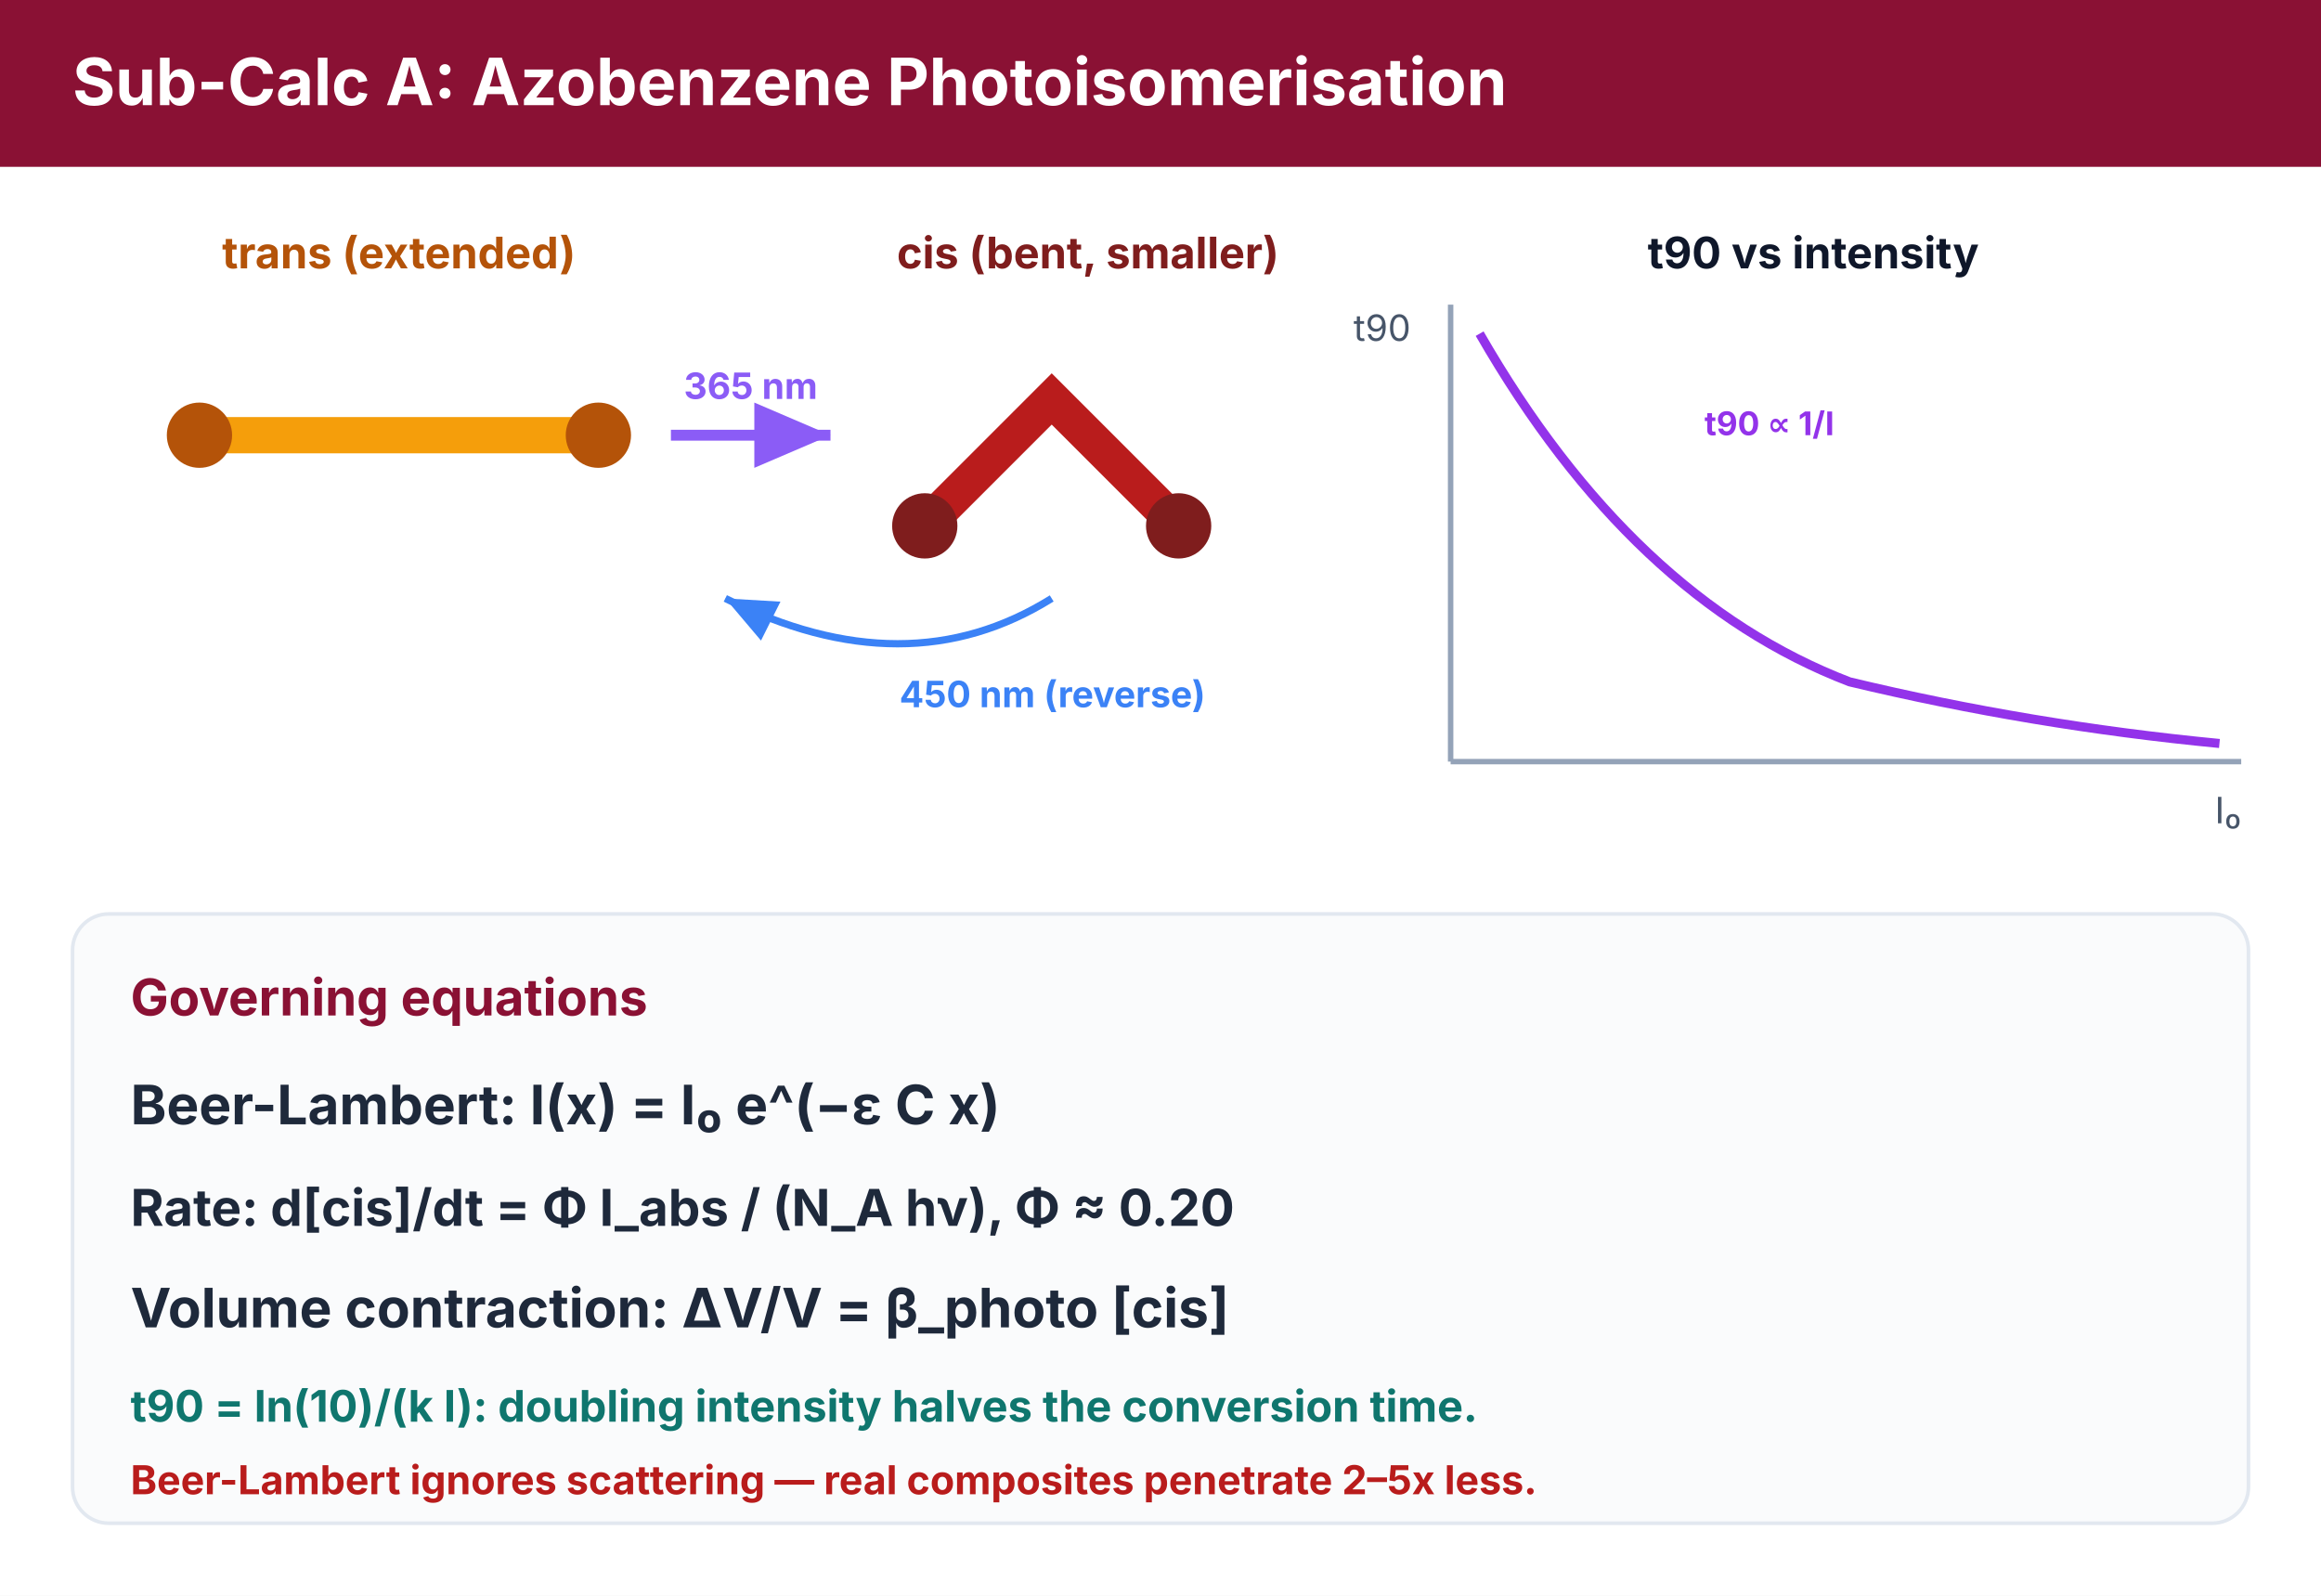
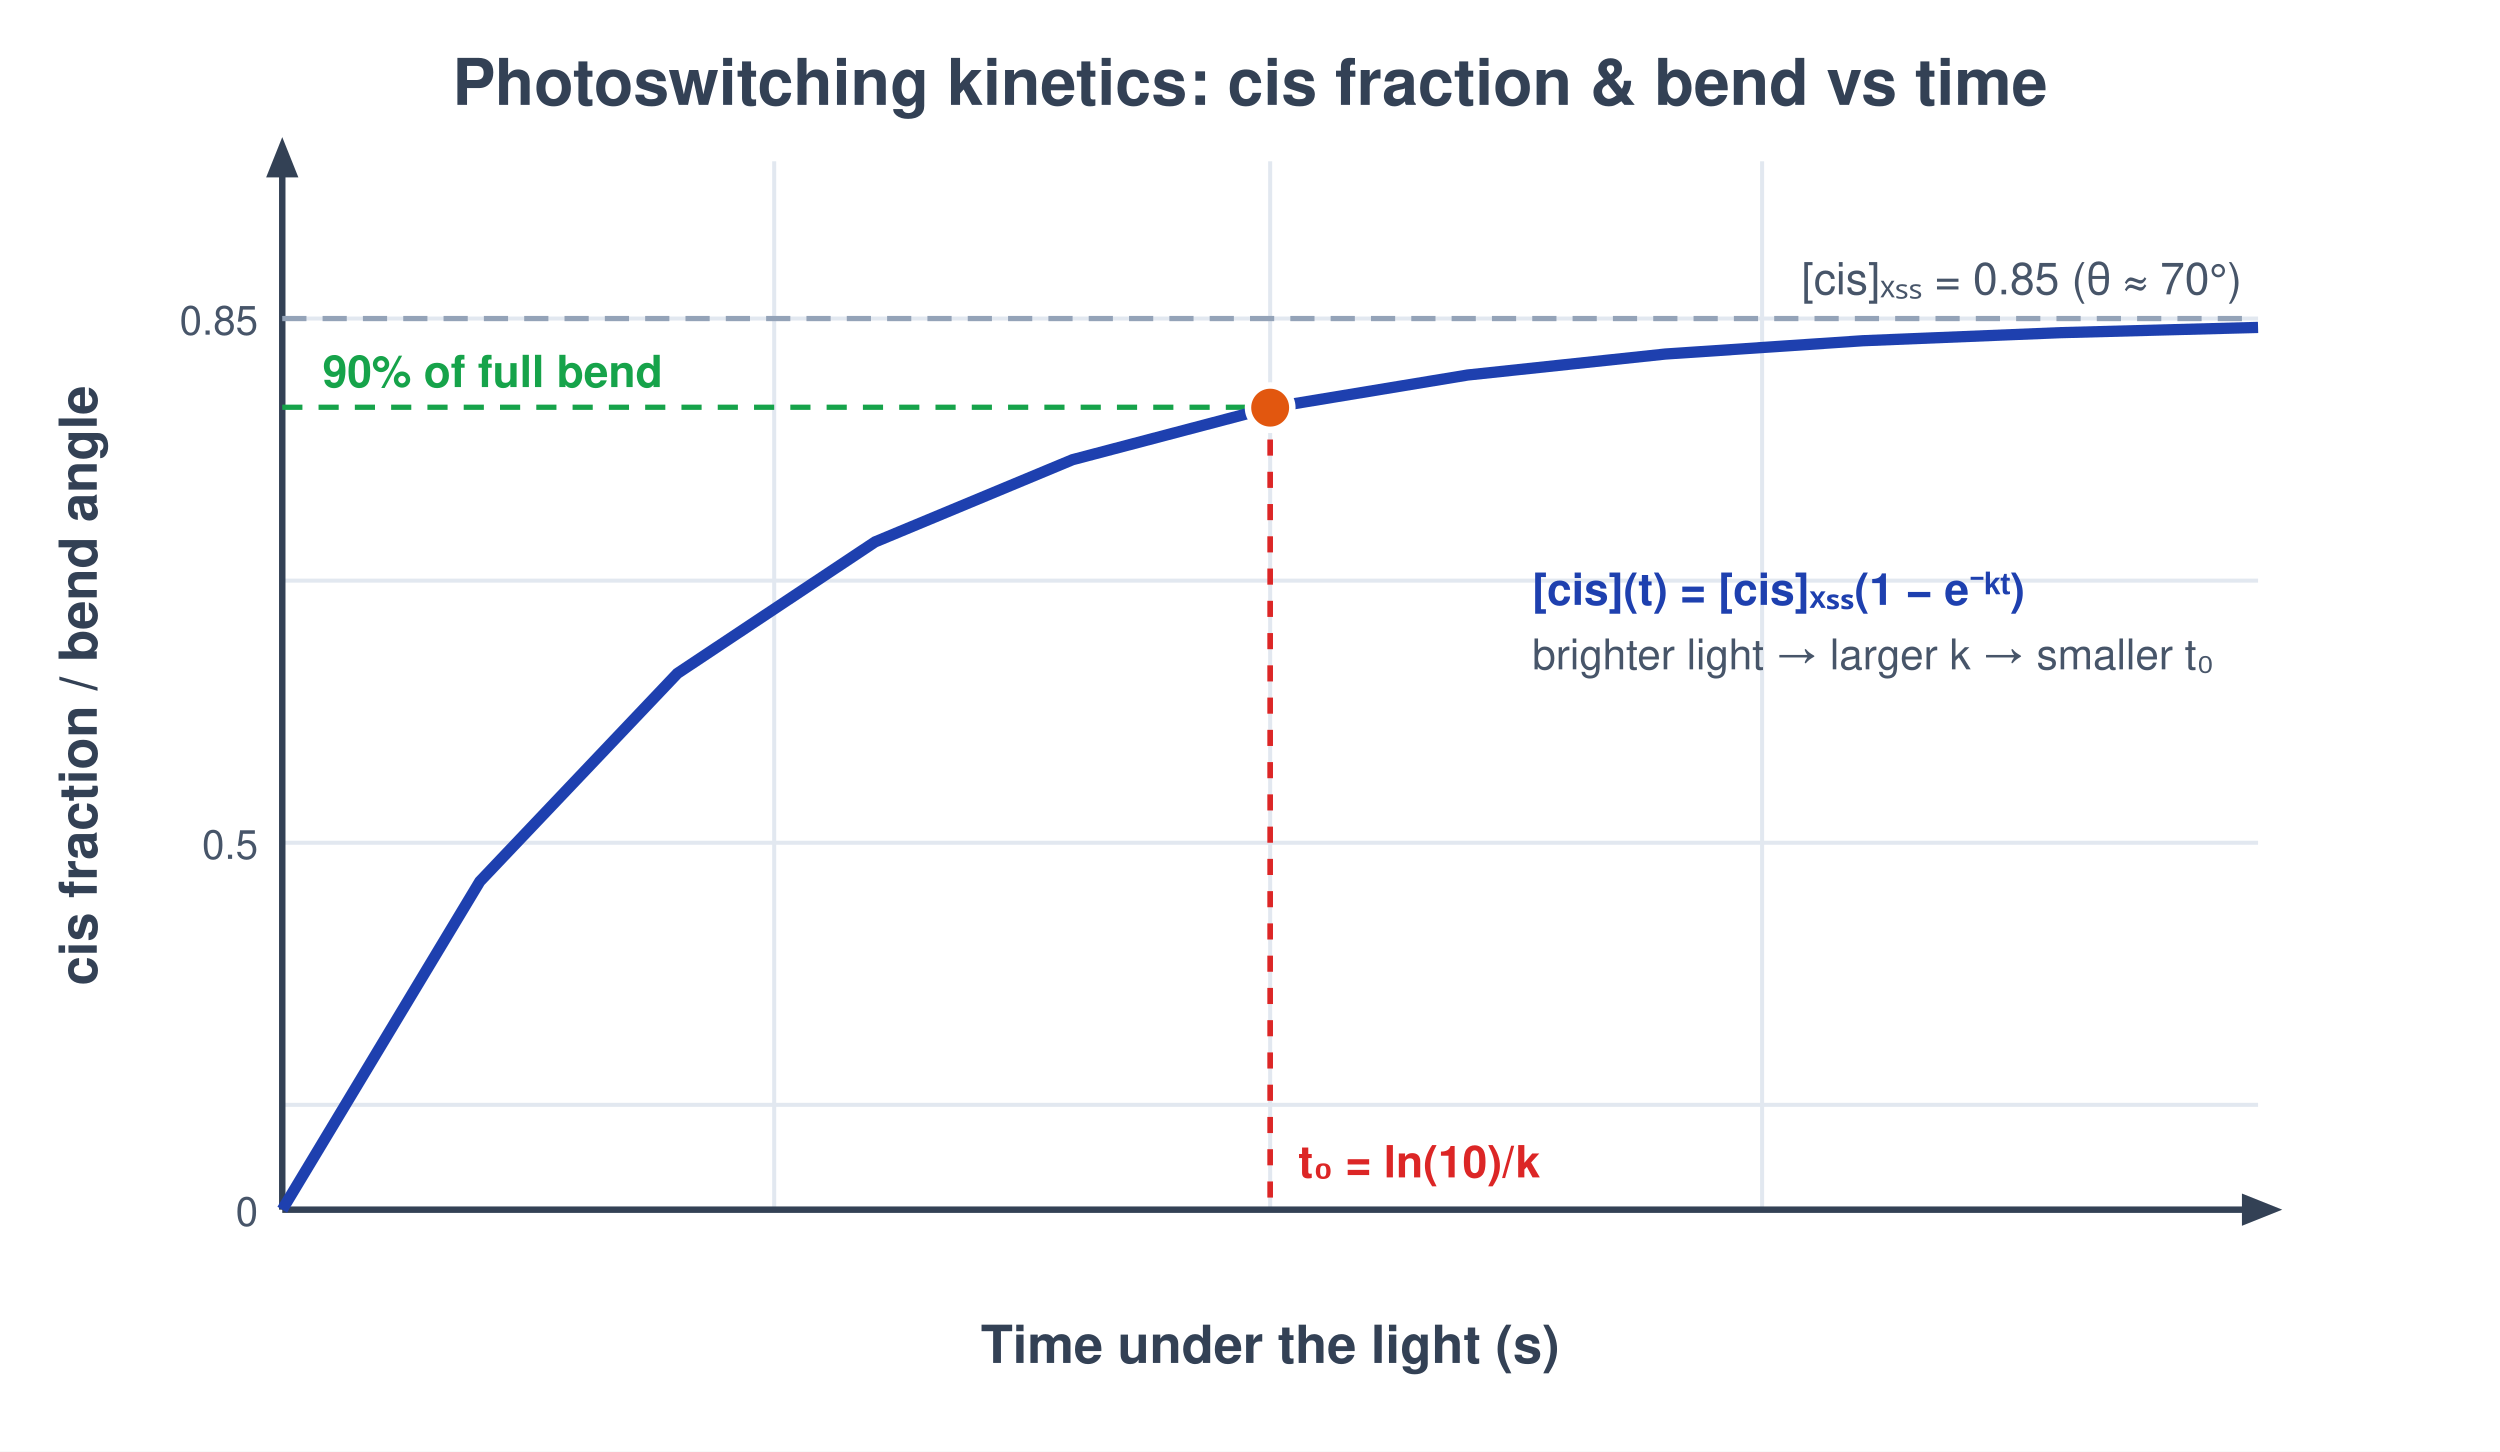
- <svg xmlns="http://www.w3.org/2000/svg" viewBox="0 0 640 440" font-family="Inter, Arial, sans-serif">
-   <rect width="640" height="440" fill="#ffffff" />
-   <rect x="0" y="0" width="640" height="46" fill="#8A1134" />
-   <text x="20" y="29" fill="#ffffff" font-size="18" font-weight="700">Sub-Calc A: Azobenzene Photoisomerisation</text>
-   <text x="110" y="74" fill="#b45309" font-size="12" font-weight="700" text-anchor="middle">trans (extended)</text>
-   <line x1="55" y1="120" x2="165" y2="120" stroke="#f59e0b" stroke-width="10" stroke-linecap="round" />
-   <circle cx="55" cy="120" r="9" fill="#b45309" />
-   <circle cx="165" cy="120" r="9" fill="#b45309" />
-   <path d="M185 120 h44" stroke="#8b5cf6" stroke-width="3" marker-end="url(#arA6)" />
-   <text x="207" y="110" fill="#8b5cf6" font-size="10" font-weight="700" text-anchor="middle">365 nm</text>
-   <defs>
-     <marker id="arA6" markerWidth="9" markerHeight="9" refX="7" refY="3" orient="auto">
-       <path d="M0,0 L7,3 L0,6 Z" fill="#8b5cf6" />
-     </marker>
-   </defs>
-   <text x="300" y="74" fill="#7f1d1d" font-size="12" font-weight="700" text-anchor="middle">cis (bent, smaller)</text>
-   <path d="M255 145 L290 110 L325 145" fill="none" stroke="#b91c1c" stroke-width="10" stroke-linecap="round" />
-   <circle cx="255" cy="145" r="9" fill="#7f1d1d" />
-   <circle cx="325" cy="145" r="9" fill="#7f1d1d" />
-   <path d="M290 165 q-40 25 -90 0" stroke="#3b82f6" stroke-width="2" fill="none" marker-end="url(#arA6b)" />
-   <defs>
-     <marker id="arA6b" markerWidth="9" markerHeight="9" refX="7" refY="3" orient="auto">
-       <path d="M0,0 L7,3 L0,6 Z" fill="#3b82f6" />
-     </marker>
-   </defs>
-   <text x="248" y="195" fill="#3b82f6" font-size="10" font-weight="700">450 nm (reverse)</text>
-   <text x="500" y="74" fill="#0f172a" font-size="12" font-weight="700" text-anchor="middle">t90 vs intensity</text>
-   <line x1="400" y1="84" x2="400" y2="210" stroke="#94a3b8" stroke-width="1.5" />
-   <line x1="400" y1="210" x2="618" y2="210" stroke="#94a3b8" stroke-width="1.5" />
-   <text x="389" y="94" fill="#475569" font-size="10" text-anchor="end">t90</text>
-   <text x="618" y="227" fill="#475569" font-size="10" text-anchor="end">I₀</text>
-   <path d="M408 92 Q450 165 510 188 Q560 200 612 205" fill="none" stroke="#9333ea" stroke-width="2.5" />
-   <text x="470" y="120" fill="#9333ea" font-size="9" font-weight="700">t90 ∝ 1/I</text>
-   <rect x="20" y="252" width="600" height="168" rx="10" fill="#fafbfc" stroke="#e2e8f0" />
-   <text x="36" y="280" fill="#8A1134" font-size="14" font-weight="700">Governing equations</text>
-   <text x="36" y="310" fill="#1e293b" font-size="15" font-weight="700">Beer-Lambert:  I(x) = I₀ e^(−ε C x)</text>
-   <text x="36" y="338" fill="#1e293b" font-size="14" font-weight="700">Rate:  d[cis]/dt = Φ I_abs / (N_A hν),  Φ ≈ 0.20</text>
-   <text x="36" y="366" fill="#1e293b" font-size="15" font-weight="700">Volume contraction:  ΔV/V = β_photo [cis]</text>
-   <text x="36" y="392" fill="#0f766e" font-size="12" font-weight="700">t90 = ln(10)/(k I): doubling intensity halves the conversion time.</text>
-   <text x="36" y="412" fill="#b91c1c" font-size="11" font-weight="700">Beer-Lambert ignores scattering — real composites penetrate 2–5x less.</text>
+ <svg xmlns="http://www.w3.org/2000/svg" viewBox="0 0 620 360" font-family="Helvetica, Arial, sans-serif">
+   <rect x="0" y="0" width="620" height="360" fill="#ffffff" />
+   <text x="310" y="26" text-anchor="middle" font-size="16" font-weight="bold" fill="#334155">Photoswitching kinetics: cis fraction &amp; bend vs time</text>
+   <g stroke="#E2E8F0" stroke-width="1">
+     <line x1="70" y1="79" x2="560" y2="79" />
+     <line x1="70" y1="144" x2="560" y2="144" />
+     <line x1="70" y1="209" x2="560" y2="209" />
+     <line x1="70" y1="274" x2="560" y2="274" />
+     <line x1="192" y1="40" x2="192" y2="300" />
+     <line x1="315" y1="40" x2="315" y2="300" />
+     <line x1="437" y1="40" x2="437" y2="300" />
+   </g>
+   <line x1="70" y1="40" x2="70" y2="300" stroke="#334155" stroke-width="1.6" />
+   <line x1="70" y1="300" x2="560" y2="300" stroke="#334155" stroke-width="1.6" />
+   <polygon points="70,34 66,44 74,44" fill="#334155" />
+   <polygon points="566,300 556,296 556,304" fill="#334155" />
+   <line x1="70" y1="79" x2="560" y2="79" stroke="#94a3b8" stroke-width="1.3" stroke-dasharray="6 4" />
+   <text x="556" y="73" text-anchor="end" font-size="11" fill="#475569">[cis]ₓₛₛ = 0.85  (θ ≈ 70°)</text>
+   <line x1="70" y1="101" x2="315" y2="101" stroke="#16a34a" stroke-width="1.3" stroke-dasharray="5 4" />
+   <text x="80" y="96" font-size="11" fill="#16a34a" font-weight="bold">90% of full bend</text>
+   <line x1="315" y1="101" x2="315" y2="300" stroke="#dc2626" stroke-width="1.4" stroke-dasharray="4 4" />
+   <text x="322" y="292" font-size="11" fill="#dc2626" font-weight="bold">t₀ = ln(10)/k</text>
+   <polyline fill="none" stroke="#1E40AF" stroke-width="2.8" points="70,300 119,218.6 168,167 217,134.4 266,114 315,101.1 364,93 413,87.8 462,84.5 511,82.5 560,81.2" />
+   <circle cx="315" cy="101.1" r="5.5" fill="#E2570F" stroke="#ffffff" stroke-width="1.6" />
+   <text x="315" y="338" text-anchor="middle" font-size="13" font-weight="bold" fill="#334155">Time under the light (s)</text>
+   <text x="24" y="170" text-anchor="middle" font-size="13" font-weight="bold" fill="#334155" transform="rotate(-90 24 170)">cis fraction  /  bend angle</text>
+   <text x="64" y="304" text-anchor="end" font-size="10" fill="#475569">0</text>
+   <text x="64" y="213" text-anchor="end" font-size="10" fill="#475569">0.5</text>
+   <text x="64" y="83" text-anchor="end" font-size="10" fill="#475569">0.85</text>
+   <text x="380" y="150" font-size="11" fill="#1E40AF" font-weight="bold">[cis](t) = [cis]ₓₛₛ(1 − e⁻ᵏᵗ)</text>
+   <text x="380" y="166" font-size="10.5" fill="#475569">brighter light → larger k → smaller t₀</text>
</svg>
